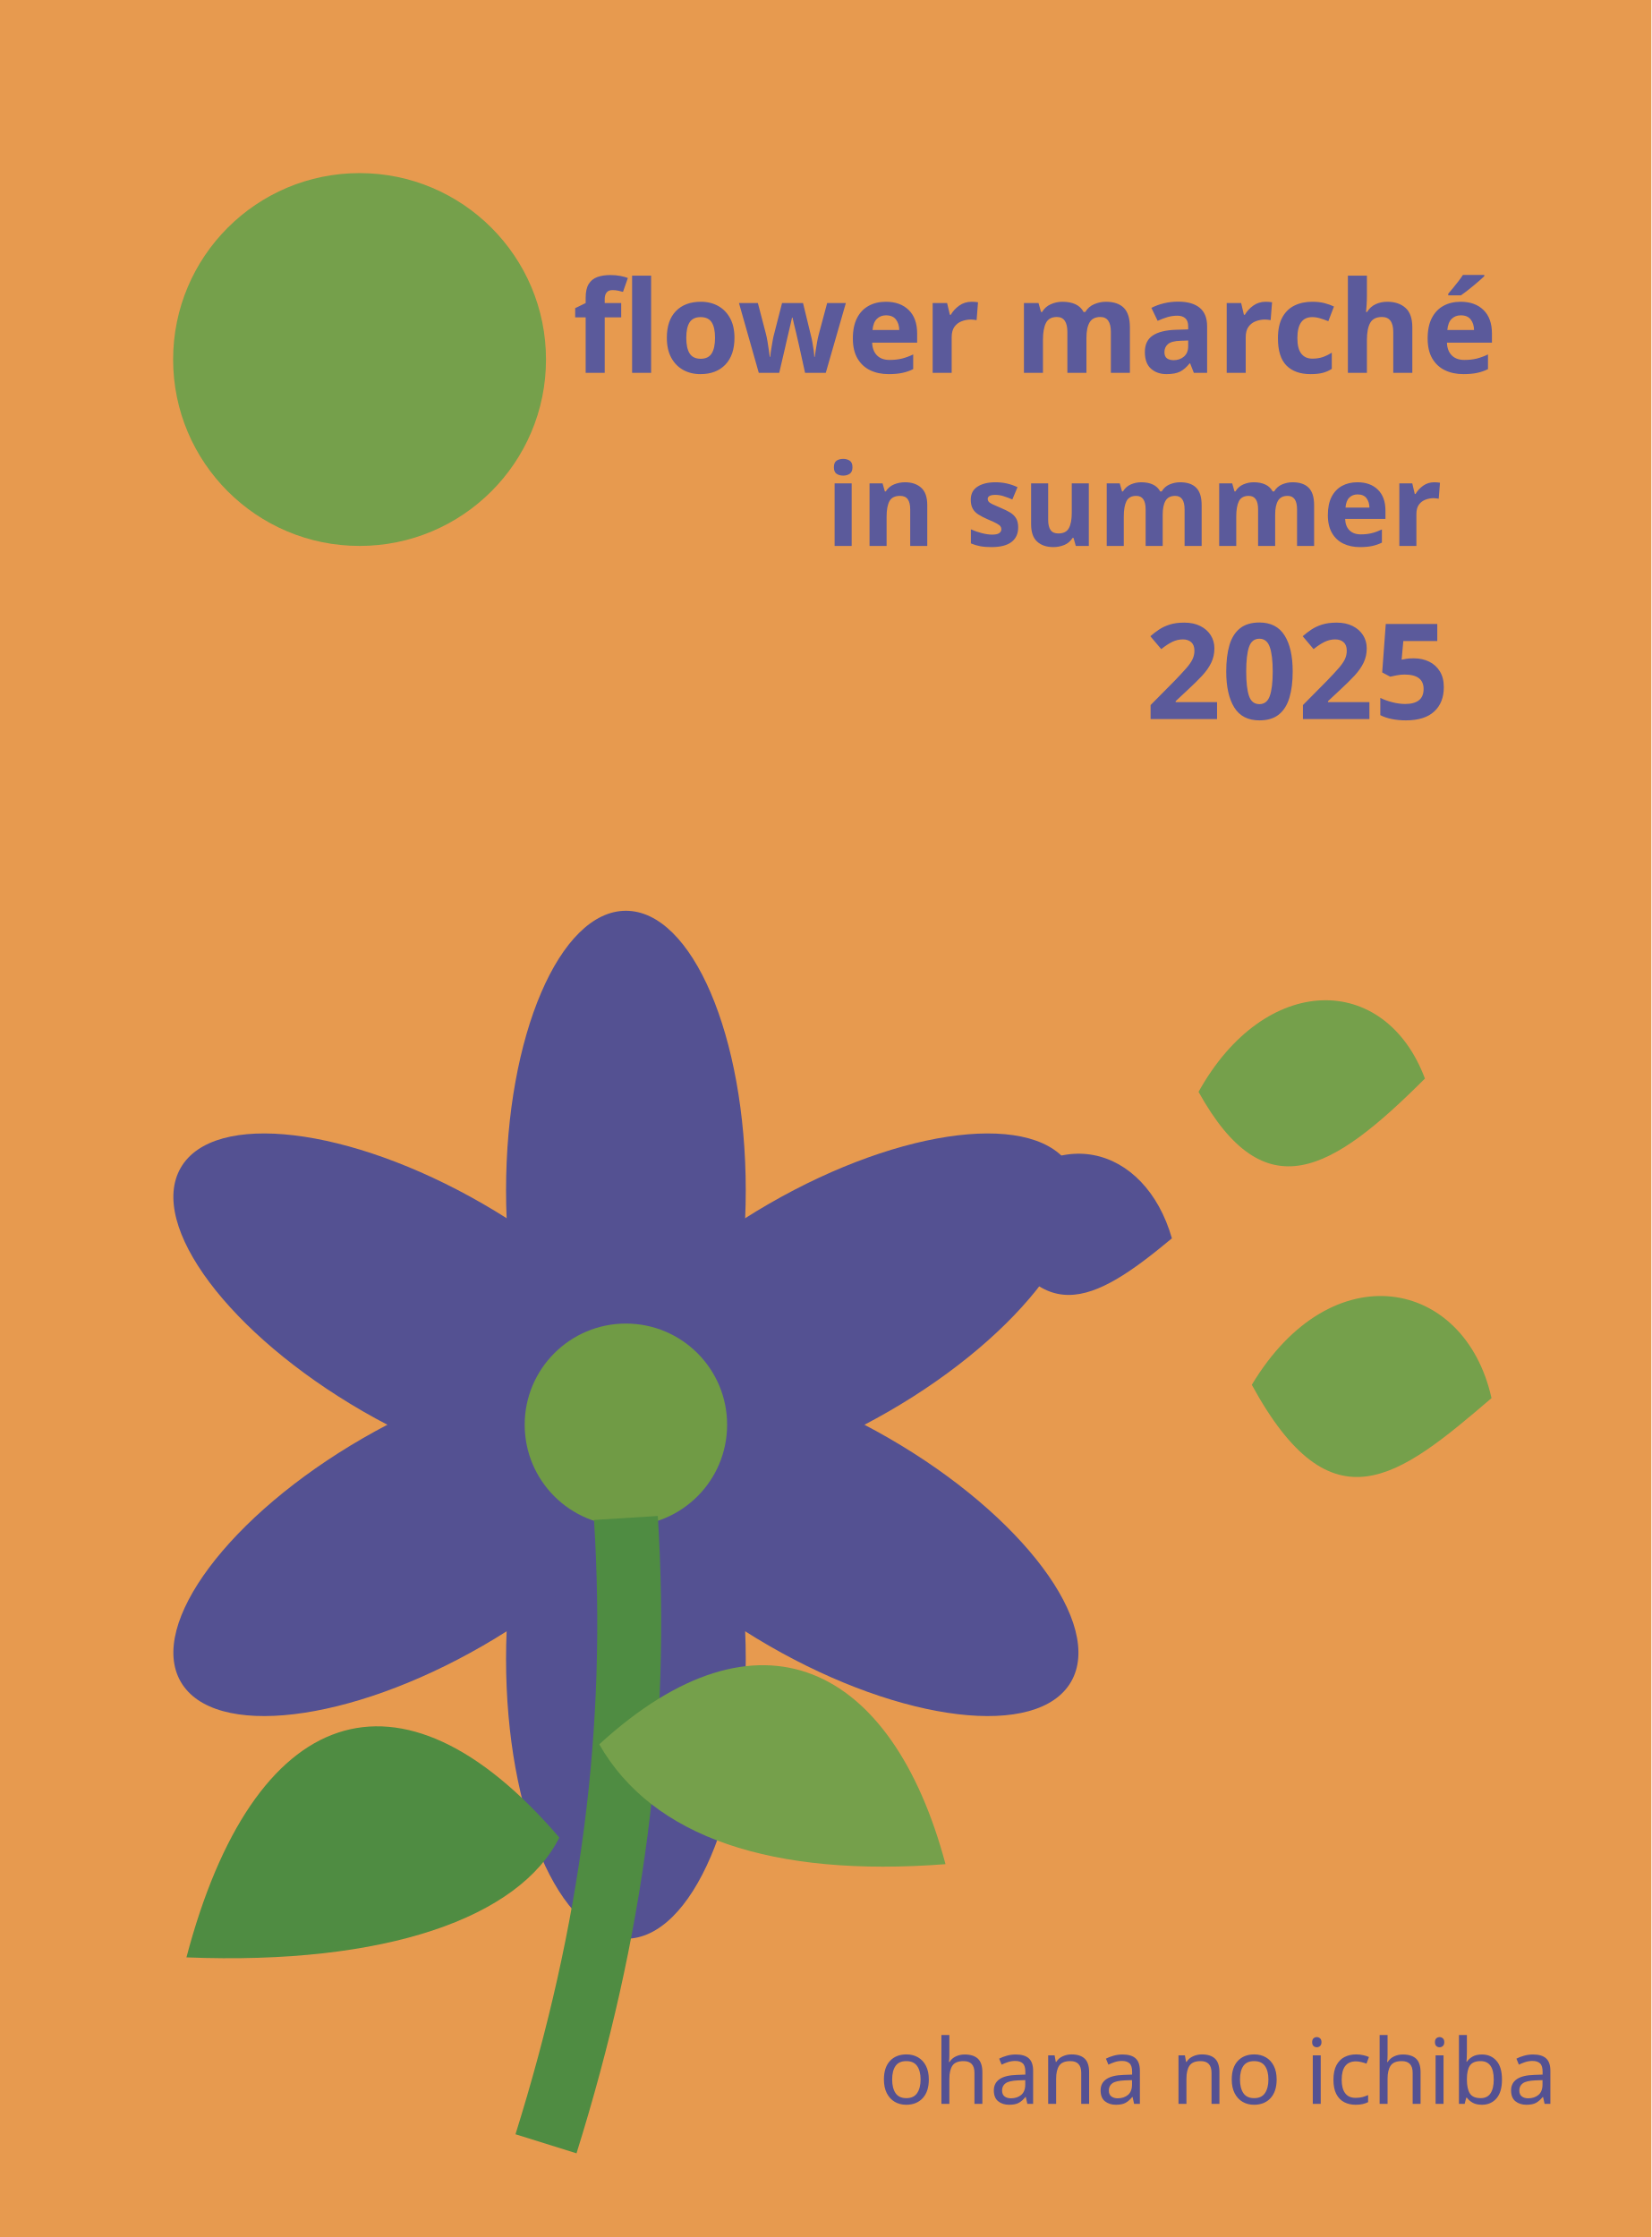
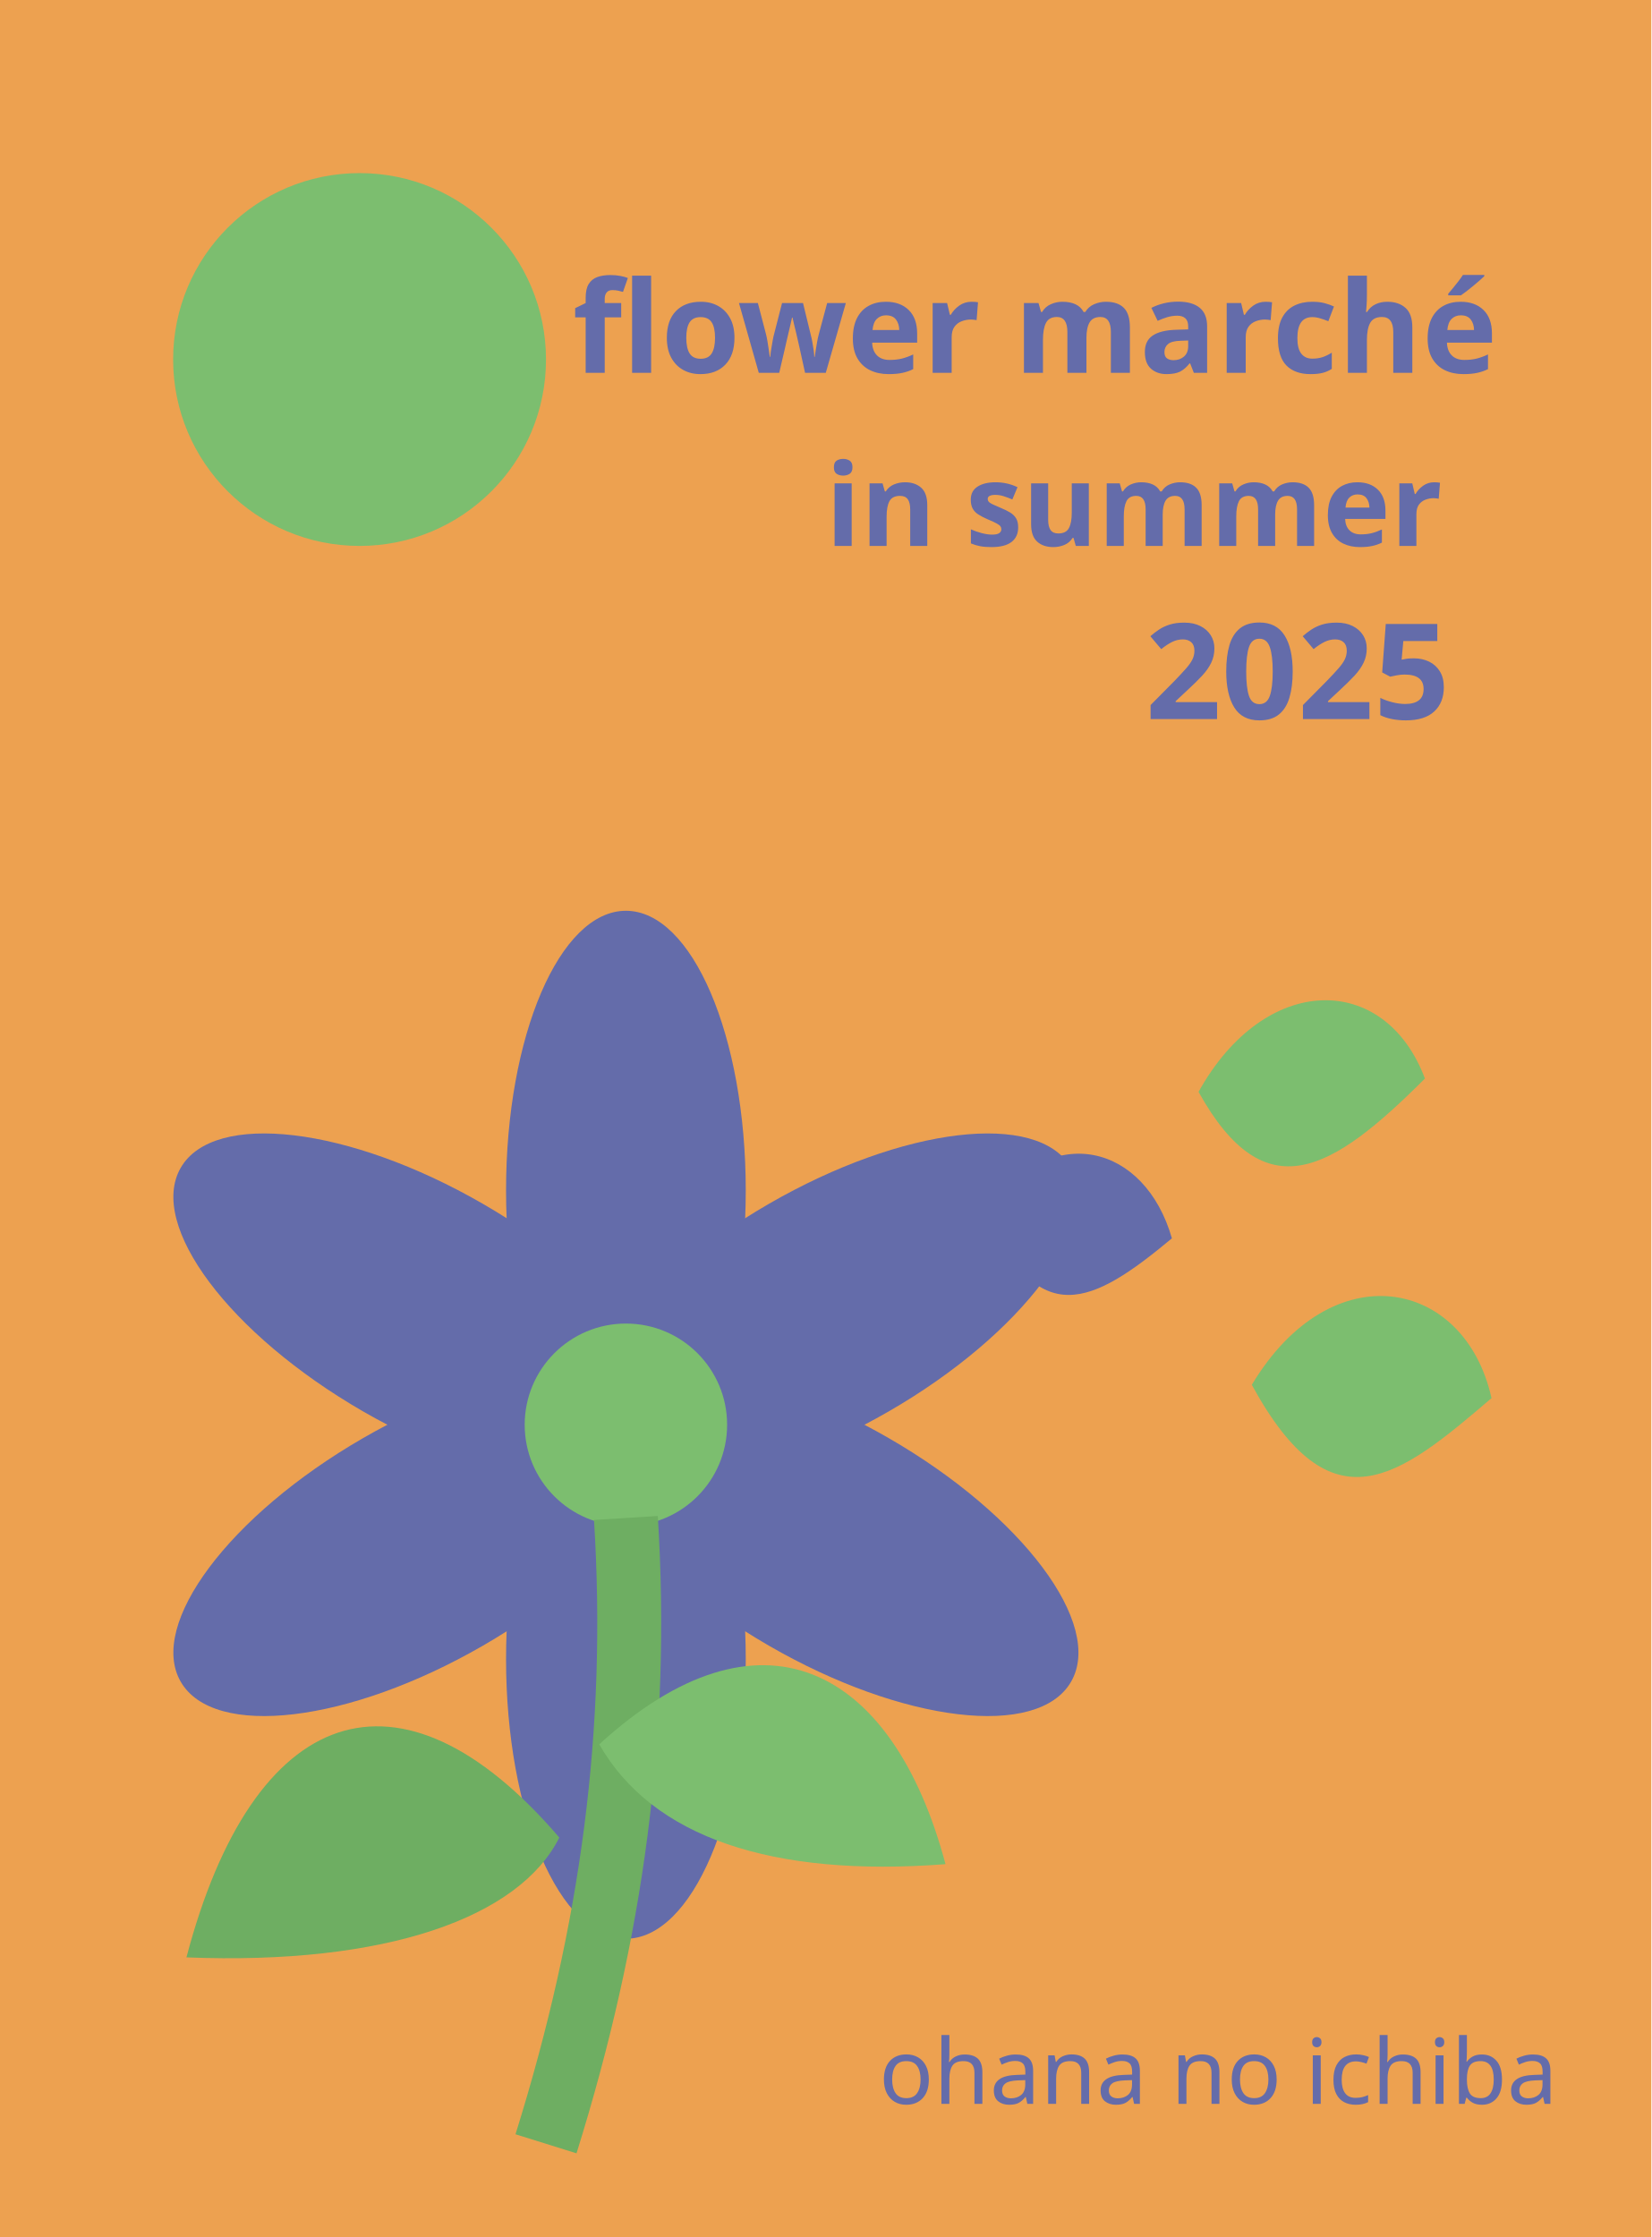
<svg xmlns="http://www.w3.org/2000/svg" viewBox="0 0 620 840" role="img" aria-labelledby="t d">
-   <rect width="620" height="840" fill="#e79a4f" />
-   <circle cx="135" cy="135" r="70" fill="#75a04b" />
-   <text x="215" y="140" font-family="sans-serif" font-weight="700" font-size="48" fill="#5b5a9b">flower marché</text>
-   <text x="310" y="205" font-family="sans-serif" font-weight="700" font-size="43" fill="#5b5a9b">in summer</text>
-   <text x="430" y="270" font-family="sans-serif" font-weight="700" font-size="50" fill="#5b5a9b">2025</text>
+   <rect width="620" height="840" fill="#eda150" />
+   <circle cx="135" cy="135" r="70" fill="#7cbe6f" />
+   <text x="215" y="140" font-family="sans-serif" font-weight="700" font-size="48" fill="#646caa">flower marché</text>
+   <text x="310" y="205" font-family="sans-serif" font-weight="700" font-size="43" fill="#646caa">in summer</text>
+   <text x="430" y="270" font-family="sans-serif" font-weight="700" font-size="50" fill="#646caa">2025</text>
  <g transform="translate(235 535)">
-     <ellipse rx="45" ry="105" fill="#545192" transform="translate(0 -88)" />
-     <ellipse rx="45" ry="105" fill="#545192" transform="rotate(60) translate(0 -88)" />
-     <ellipse rx="45" ry="105" fill="#545192" transform="rotate(120) translate(0 -88)" />
-     <ellipse rx="45" ry="105" fill="#545192" transform="rotate(180) translate(0 -88)" />
-     <ellipse rx="45" ry="105" fill="#545192" transform="rotate(240) translate(0 -88)" />
-     <ellipse rx="45" ry="105" fill="#545192" transform="rotate(300) translate(0 -88)" />
-     <circle r="38" fill="#709b45" />
+     <ellipse rx="45" ry="105" fill="#646caa" transform="translate(0 -88)" />
+     <ellipse rx="45" ry="105" fill="#646caa" transform="rotate(60) translate(0 -88)" />
+     <ellipse rx="45" ry="105" fill="#646caa" transform="rotate(120) translate(0 -88)" />
+     <ellipse rx="45" ry="105" fill="#646caa" transform="rotate(180) translate(0 -88)" />
+     <ellipse rx="45" ry="105" fill="#646caa" transform="rotate(240) translate(0 -88)" />
+     <ellipse rx="45" ry="105" fill="#646caa" transform="rotate(300) translate(0 -88)" />
+     <circle r="38" fill="#7cbe6f" />
  </g>
-   <path d="M235 570C240 650 230 725 205 805" stroke="#4f8c42" stroke-width="24" fill="none" />
-   <path d="M210 690C150 620 95 640 70 735C145 738 195 720 210 690Z" fill="#4f8c42" />
-   <path d="M225 655C285 600 335 625 355 700C290 705 245 690 225 655Z" fill="#75a04b" />
-   <path d="M450 410C475 365 520 365 535 405C500 440 475 455 450 410Z" fill="#75a04b" />
-   <path d="M470 520C500 470 550 480 560 525C525 555 500 575 470 520Z" fill="#75a04b" />
-   <path d="M370 455C395 420 430 430 440 465C410 490 390 500 370 455Z" fill="#545192" />
-   <text x="330" y="790" font-family="sans-serif" font-size="34" fill="#545192">ohana no ichiba</text>
+   <path d="M235 570C240 650 230 725 205 805" stroke="#6eae62" stroke-width="24" fill="none" />
+   <path d="M210 690C150 620 95 640 70 735C145 738 195 720 210 690Z" fill="#6eae62" />
+   <path d="M225 655C285 600 335 625 355 700C290 705 245 690 225 655Z" fill="#7cbe6f" />
+   <path d="M450 410C475 365 520 365 535 405C500 440 475 455 450 410Z" fill="#7cbe6f" />
+   <path d="M470 520C500 470 550 480 560 525C525 555 500 575 470 520Z" fill="#7cbe6f" />
+   <path d="M370 455C395 420 430 430 440 465C410 490 390 500 370 455Z" fill="#646caa" />
+   <text x="330" y="790" font-family="sans-serif" font-size="34" fill="#646caa">ohana no ichiba</text>
</svg>
